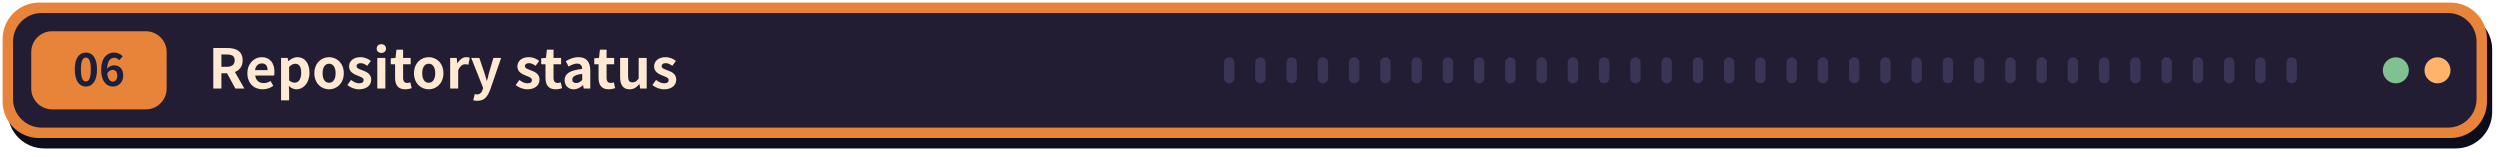
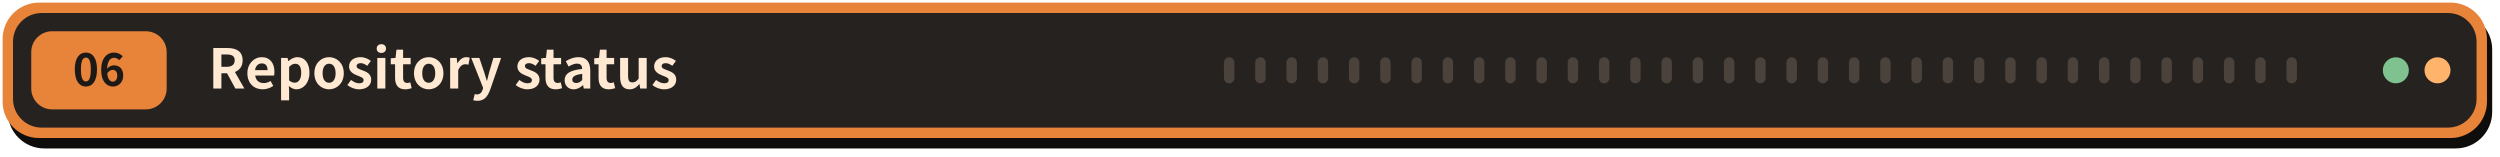
<svg xmlns="http://www.w3.org/2000/svg" width="960" height="60" viewBox="0 0 960 60" role="img" aria-label="Repository status" font-family="'PingFang SC','Hiragino Sans GB','Microsoft YaHei','Noto Sans CJK SC',-apple-system,'Segoe UI',sans-serif">
-   <rect x="3" y="5" width="954" height="52" rx="14" fill="#0b0d1a" />
+   <rect x="3" y="5" width="954" height="52" rx="14" fill="#0f0d0c" />
  <rect x="1" y="1" width="954" height="52" rx="14" fill="#e8833a" />
-   <rect x="5" y="5" width="946" height="44" rx="11" fill="#221d33" />
+   <rect x="5" y="5" width="946" height="44" rx="11" fill="#262220" />
  <rect x="12" y="12" width="52" height="30" rx="8" fill="#e8833a" />
-   <text x="38" y="33" font-size="17" font-weight="800" fill="#1b1f3a" text-anchor="middle">06</text>
+   <text x="38" y="33" font-size="17" font-weight="800" fill="#1c1917" text-anchor="middle">06</text>
  <text x="80" y="34" font-size="21" font-weight="700" fill="#ffe9d2">Repository status</text>
-   <rect x="470" y="22" width="4" height="10" rx="2" fill="#3a3456" />
-   <rect x="482" y="22" width="4" height="10" rx="2" fill="#3a3456" />
-   <rect x="494" y="22" width="4" height="10" rx="2" fill="#3a3456" />
-   <rect x="506" y="22" width="4" height="10" rx="2" fill="#3a3456" />
-   <rect x="518" y="22" width="4" height="10" rx="2" fill="#3a3456" />
-   <rect x="530" y="22" width="4" height="10" rx="2" fill="#3a3456" />
-   <rect x="542" y="22" width="4" height="10" rx="2" fill="#3a3456" />
-   <rect x="554" y="22" width="4" height="10" rx="2" fill="#3a3456" />
-   <rect x="566" y="22" width="4" height="10" rx="2" fill="#3a3456" />
-   <rect x="578" y="22" width="4" height="10" rx="2" fill="#3a3456" />
-   <rect x="590" y="22" width="4" height="10" rx="2" fill="#3a3456" />
-   <rect x="602" y="22" width="4" height="10" rx="2" fill="#3a3456" />
-   <rect x="614" y="22" width="4" height="10" rx="2" fill="#3a3456" />
-   <rect x="626" y="22" width="4" height="10" rx="2" fill="#3a3456" />
-   <rect x="638" y="22" width="4" height="10" rx="2" fill="#3a3456" />
-   <rect x="650" y="22" width="4" height="10" rx="2" fill="#3a3456" />
-   <rect x="662" y="22" width="4" height="10" rx="2" fill="#3a3456" />
-   <rect x="674" y="22" width="4" height="10" rx="2" fill="#3a3456" />
-   <rect x="686" y="22" width="4" height="10" rx="2" fill="#3a3456" />
-   <rect x="698" y="22" width="4" height="10" rx="2" fill="#3a3456" />
-   <rect x="710" y="22" width="4" height="10" rx="2" fill="#3a3456" />
-   <rect x="722" y="22" width="4" height="10" rx="2" fill="#3a3456" />
-   <rect x="734" y="22" width="4" height="10" rx="2" fill="#3a3456" />
-   <rect x="746" y="22" width="4" height="10" rx="2" fill="#3a3456" />
-   <rect x="758" y="22" width="4" height="10" rx="2" fill="#3a3456" />
-   <rect x="770" y="22" width="4" height="10" rx="2" fill="#3a3456" />
-   <rect x="782" y="22" width="4" height="10" rx="2" fill="#3a3456" />
-   <rect x="794" y="22" width="4" height="10" rx="2" fill="#3a3456" />
-   <rect x="806" y="22" width="4" height="10" rx="2" fill="#3a3456" />
-   <rect x="818" y="22" width="4" height="10" rx="2" fill="#3a3456" />
-   <rect x="830" y="22" width="4" height="10" rx="2" fill="#3a3456" />
-   <rect x="842" y="22" width="4" height="10" rx="2" fill="#3a3456" />
-   <rect x="854" y="22" width="4" height="10" rx="2" fill="#3a3456" />
-   <rect x="866" y="22" width="4" height="10" rx="2" fill="#3a3456" />
-   <rect x="878" y="22" width="4" height="10" rx="2" fill="#3a3456" />
+   <rect x="470" y="22" width="4" height="10" rx="2" fill="#4a423b" />
+   <rect x="482" y="22" width="4" height="10" rx="2" fill="#4a423b" />
+   <rect x="494" y="22" width="4" height="10" rx="2" fill="#4a423b" />
+   <rect x="506" y="22" width="4" height="10" rx="2" fill="#4a423b" />
+   <rect x="518" y="22" width="4" height="10" rx="2" fill="#4a423b" />
+   <rect x="530" y="22" width="4" height="10" rx="2" fill="#4a423b" />
+   <rect x="542" y="22" width="4" height="10" rx="2" fill="#4a423b" />
+   <rect x="554" y="22" width="4" height="10" rx="2" fill="#4a423b" />
+   <rect x="566" y="22" width="4" height="10" rx="2" fill="#4a423b" />
+   <rect x="578" y="22" width="4" height="10" rx="2" fill="#4a423b" />
+   <rect x="590" y="22" width="4" height="10" rx="2" fill="#4a423b" />
+   <rect x="602" y="22" width="4" height="10" rx="2" fill="#4a423b" />
+   <rect x="614" y="22" width="4" height="10" rx="2" fill="#4a423b" />
+   <rect x="626" y="22" width="4" height="10" rx="2" fill="#4a423b" />
+   <rect x="638" y="22" width="4" height="10" rx="2" fill="#4a423b" />
+   <rect x="650" y="22" width="4" height="10" rx="2" fill="#4a423b" />
+   <rect x="662" y="22" width="4" height="10" rx="2" fill="#4a423b" />
+   <rect x="674" y="22" width="4" height="10" rx="2" fill="#4a423b" />
+   <rect x="686" y="22" width="4" height="10" rx="2" fill="#4a423b" />
+   <rect x="698" y="22" width="4" height="10" rx="2" fill="#4a423b" />
+   <rect x="710" y="22" width="4" height="10" rx="2" fill="#4a423b" />
+   <rect x="722" y="22" width="4" height="10" rx="2" fill="#4a423b" />
+   <rect x="734" y="22" width="4" height="10" rx="2" fill="#4a423b" />
+   <rect x="746" y="22" width="4" height="10" rx="2" fill="#4a423b" />
+   <rect x="758" y="22" width="4" height="10" rx="2" fill="#4a423b" />
+   <rect x="770" y="22" width="4" height="10" rx="2" fill="#4a423b" />
+   <rect x="782" y="22" width="4" height="10" rx="2" fill="#4a423b" />
+   <rect x="794" y="22" width="4" height="10" rx="2" fill="#4a423b" />
+   <rect x="806" y="22" width="4" height="10" rx="2" fill="#4a423b" />
+   <rect x="818" y="22" width="4" height="10" rx="2" fill="#4a423b" />
+   <rect x="830" y="22" width="4" height="10" rx="2" fill="#4a423b" />
+   <rect x="842" y="22" width="4" height="10" rx="2" fill="#4a423b" />
+   <rect x="854" y="22" width="4" height="10" rx="2" fill="#4a423b" />
+   <rect x="866" y="22" width="4" height="10" rx="2" fill="#4a423b" />
+   <rect x="878" y="22" width="4" height="10" rx="2" fill="#4a423b" />
  <circle cx="920" cy="27" r="5" fill="#7fc28f" />
  <circle cx="936" cy="27" r="5" fill="#ffb36b" />
</svg>
